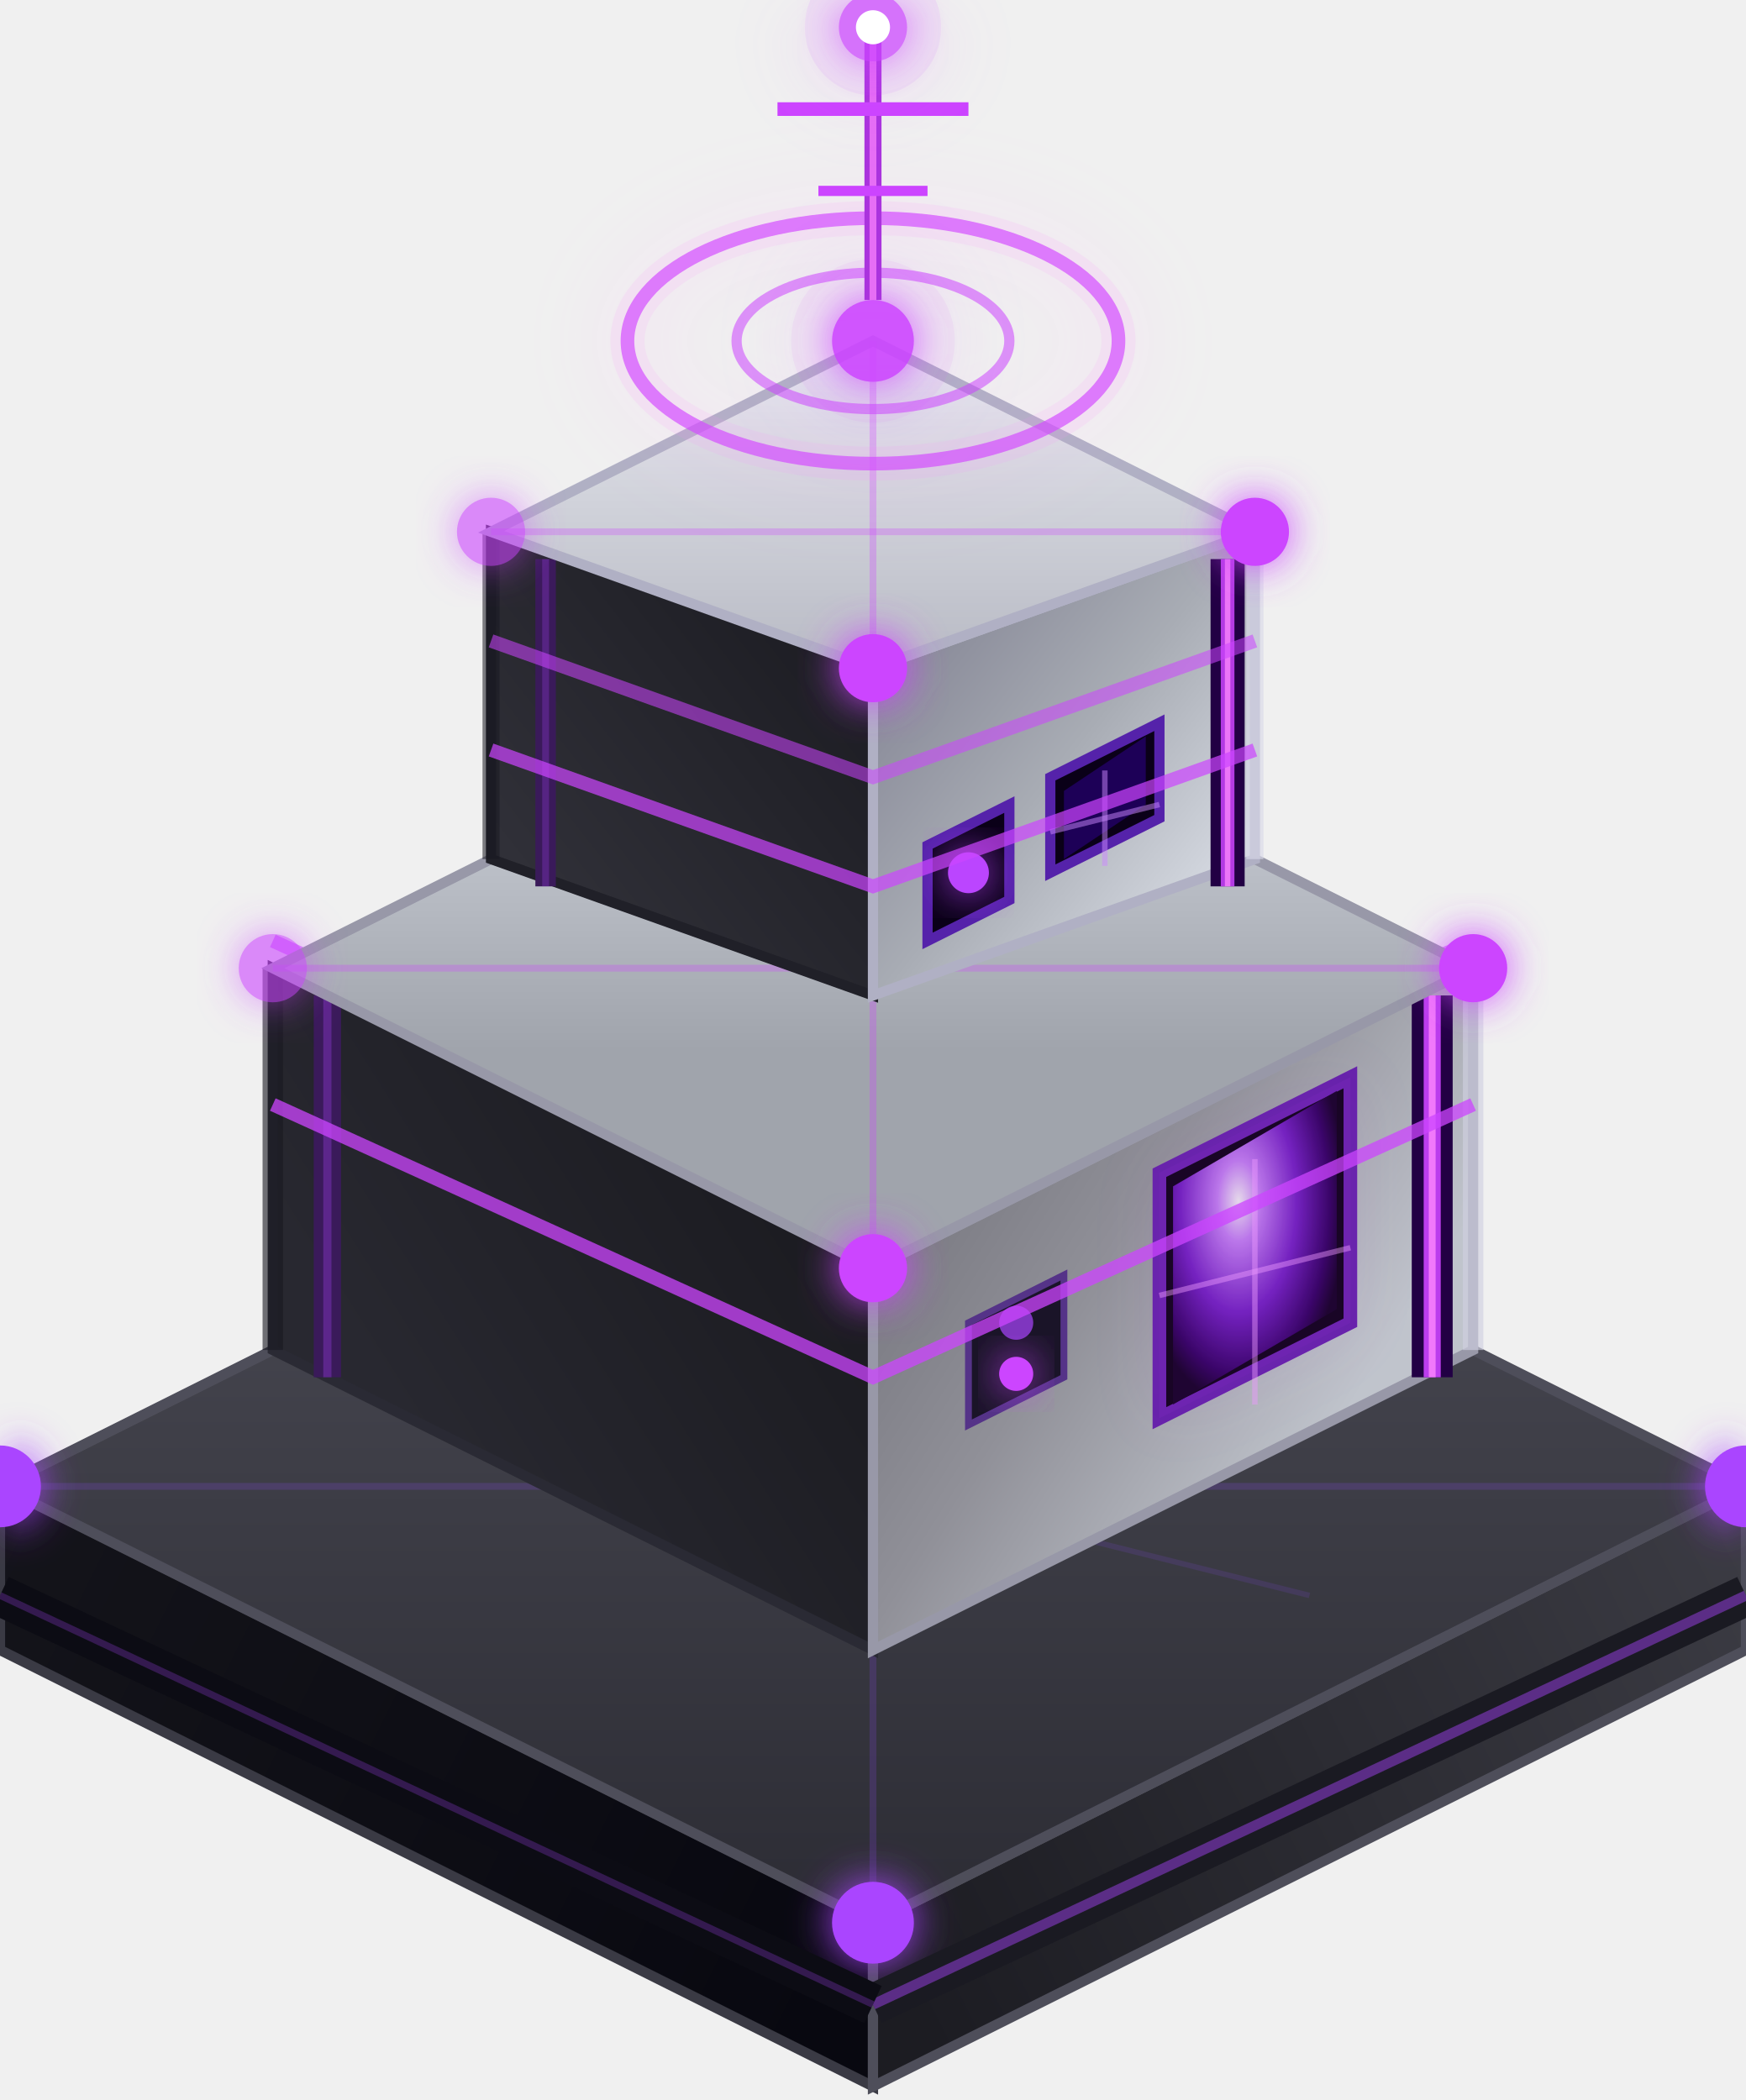
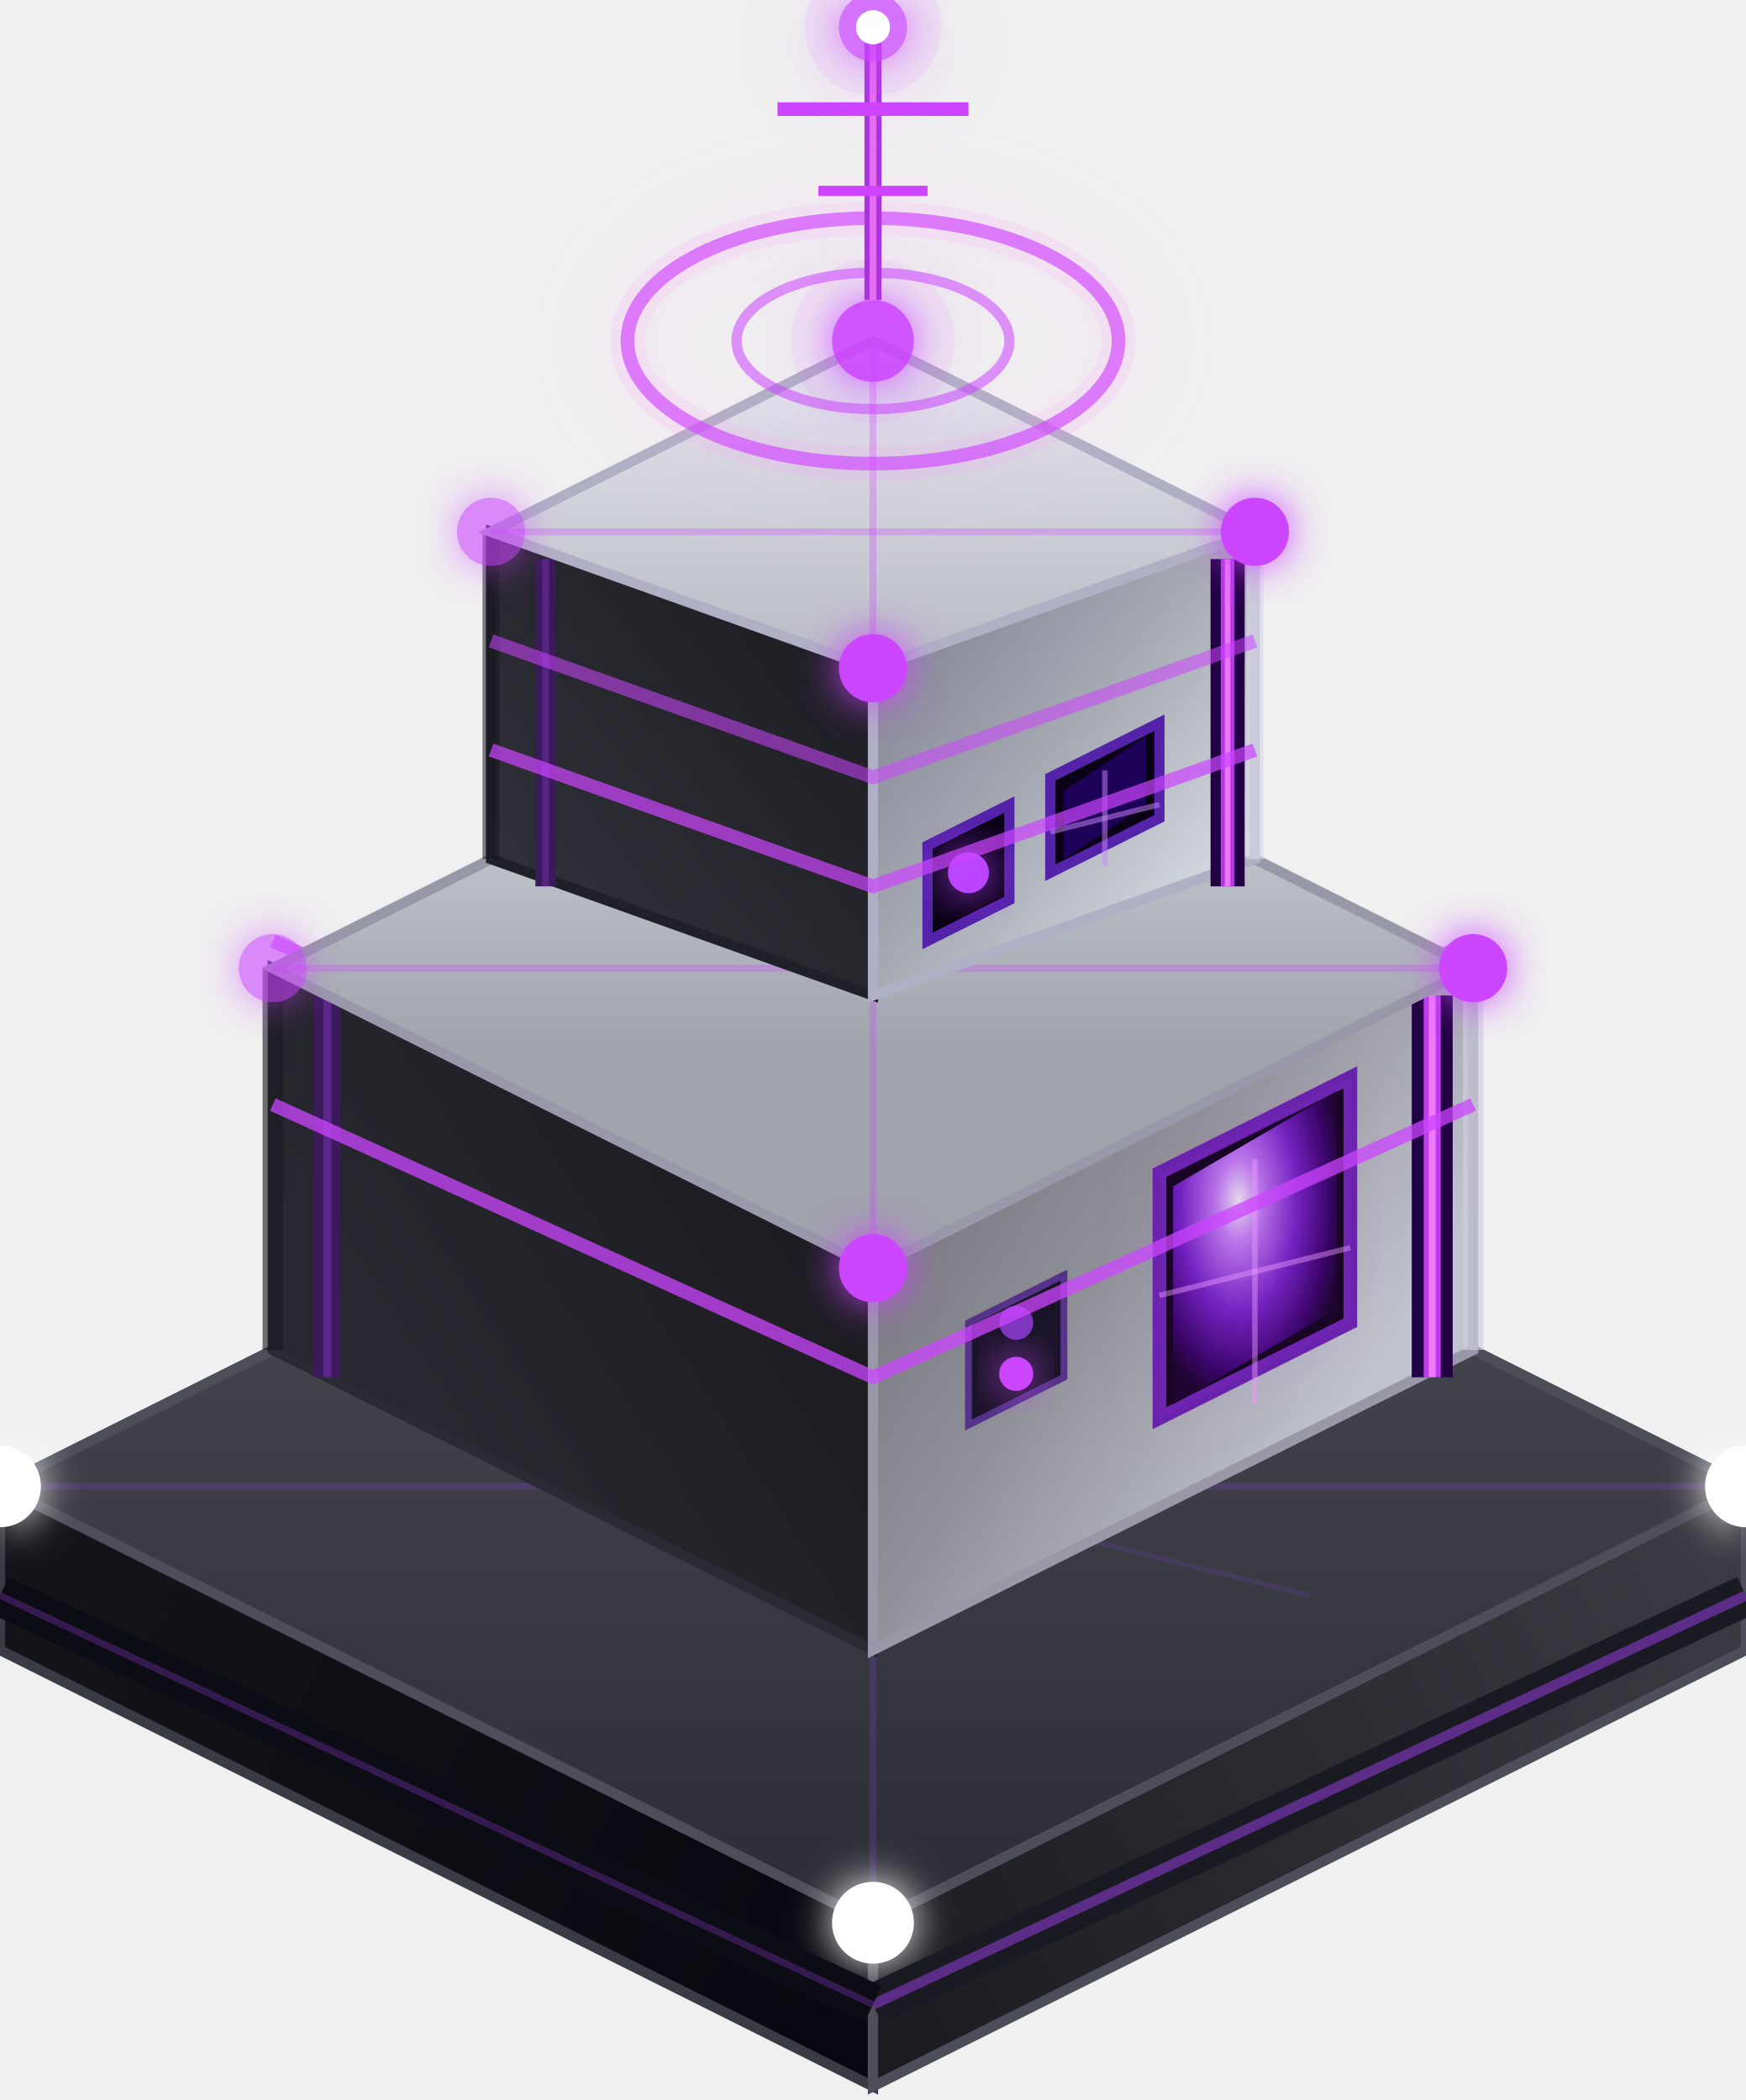
<svg xmlns="http://www.w3.org/2000/svg" viewBox="-128 -178 256 308" width="256" height="308">
  <defs>
    <linearGradient id="fR" gradientUnits="userSpaceOnUse" x1="128" y1="40" x2="0" y2="104">
      <stop offset="0%" stop-color="#3c3c44" />
      <stop offset="100%" stop-color="#1c1c22" />
    </linearGradient>
    <linearGradient id="fL" gradientUnits="userSpaceOnUse" x1="-128" y1="40" x2="0" y2="104">
      <stop offset="0%" stop-color="#14141a" />
      <stop offset="100%" stop-color="#080810" />
    </linearGradient>
    <linearGradient id="fT" gradientUnits="userSpaceOnUse" x1="0" y1="-24" x2="0" y2="104">
      <stop offset="0%" stop-color="#4e4e58" />
      <stop offset="100%" stop-color="#2c2c34" />
    </linearGradient>
    <linearGradient id="lR" gradientUnits="userSpaceOnUse" x1="88" y1="0" x2="0" y2="-56">
      <stop offset="0%" stop-color="#c0c4cc" />
      <stop offset="40%" stop-color="#909098" />
      <stop offset="100%" stop-color="#606068" />
    </linearGradient>
    <linearGradient id="lL" gradientUnits="userSpaceOnUse" x1="-88" y1="0" x2="0" y2="-56">
      <stop offset="0%" stop-color="#282830" />
      <stop offset="100%" stop-color="#141418" />
    </linearGradient>
    <linearGradient id="lT" gradientUnits="userSpaceOnUse" x1="0" y1="-80" x2="0" y2="-24">
      <stop offset="0%" stop-color="#d8dce4" />
      <stop offset="100%" stop-color="#a0a4ac" />
    </linearGradient>
    <linearGradient id="uR" gradientUnits="userSpaceOnUse" x1="56" y1="-56" x2="0" y2="-100">
      <stop offset="0%" stop-color="#d4d8e0" />
      <stop offset="40%" stop-color="#a8acb4" />
      <stop offset="100%" stop-color="#78788a" />
    </linearGradient>
    <linearGradient id="uL" gradientUnits="userSpaceOnUse" x1="-56" y1="-56" x2="0" y2="-100">
      <stop offset="0%" stop-color="#303038" />
      <stop offset="100%" stop-color="#18181e" />
    </linearGradient>
    <linearGradient id="uT" gradientUnits="userSpaceOnUse" x1="0" y1="-128" x2="0" y2="-80">
      <stop offset="0%" stop-color="#e8eaf0" />
      <stop offset="100%" stop-color="#b8bac4" />
    </linearGradient>
    <radialGradient id="reactor" cx="40%" cy="35%" r="65%">
      <stop offset="0%" stop-color="#ffffff" />
      <stop offset="20%" stop-color="#cc88ff" />
      <stop offset="55%" stop-color="#7722cc" />
      <stop offset="85%" stop-color="#330066" />
      <stop offset="100%" stop-color="#110022" />
    </radialGradient>
    <linearGradient id="conduit" gradientUnits="userSpaceOnUse" x1="0" y1="0" x2="0" y2="-130">
      <stop offset="0%" stop-color="#cc44ff" />
      <stop offset="50%" stop-color="#8822cc" />
      <stop offset="100%" stop-color="#441188" />
    </linearGradient>
    <filter id="glow" x="-60%" y="-60%" width="220%" height="220%">
      <feGaussianBlur stdDeviation="3" result="blur" />
      <feMerge>
        <feMergeNode in="blur" />
        <feMergeNode in="SourceGraphic" />
      </feMerge>
    </filter>
    <filter id="coreglow" x="-80%" y="-80%" width="260%" height="260%">
      <feGaussianBlur stdDeviation="5" result="blur" />
      <feMerge>
        <feMergeNode in="blur" />
        <feMergeNode in="SourceGraphic" />
      </feMerge>
    </filter>
    <filter id="softglow" x="-80%" y="-80%" width="260%" height="260%">
      <feGaussianBlur stdDeviation="6" result="blur" />
      <feMerge>
        <feMergeNode in="blur" />
        <feMergeNode in="SourceGraphic" />
      </feMerge>
    </filter>
  </defs>
  <polygon points="-128,64 0,128 0,104 -128,40" fill="url(#fL)" stroke="#3a3a44" stroke-width="1.5" />
  <polygon points="128,64 0,128 0,104 128,40" fill="url(#fR)" stroke="#4e4e5a" stroke-width="1.5" />
  <polygon points="0,-24 128,40 0,104 -128,40" fill="url(#fT)" stroke="#4e4e5a" stroke-width="1.5" />
  <line x1="0" y1="-24" x2="0" y2="104" stroke="#7744cc" stroke-width="1" opacity="0.25" />
  <line x1="-128" y1="40" x2="128" y2="40" stroke="#7744cc" stroke-width="1" opacity="0.25" />
  <line x1="-64" y1="24" x2="64" y2="56" stroke="#7744cc" stroke-width="0.8" opacity="0.18" />
-   <circle cx="128" cy="40" r="6" fill="#aa44ff" filter="url(#glow)" />
-   <circle cx="-128" cy="40" r="6" fill="#aa44ff" filter="url(#glow)" />
-   <circle cx="0" cy="104" r="6" fill="#aa44ff" filter="url(#glow)" />
+   <circle cx="128" cy="40" r="6" fill="#ffffff" filter="url(#glow)" />
+   <circle cx="-128" cy="40" r="6" fill="#ffffff" filter="url(#glow)" />
+   <circle cx="0" cy="104" r="6" fill="#ffffff" filter="url(#glow)" />
  <line x1="128" y1="56" x2="0" y2="116" stroke="#1a1a22" stroke-width="6" />
  <line x1="128" y1="56" x2="0" y2="116" stroke="#aa44ff" stroke-width="1.5" opacity="0.45" />
  <line x1="-128" y1="56" x2="0" y2="116" stroke="#0c0c14" stroke-width="6" />
  <line x1="-128" y1="56" x2="0" y2="116" stroke="#aa44ff" stroke-width="1" opacity="0.25" />
  <polygon points="-88,20 0,64 0,8 -88,-36" fill="url(#lL)" stroke="#2a2a34" stroke-width="1.5" />
  <line x1="-88" y1="20" x2="-88" y2="-36" stroke="#181820" stroke-width="3" opacity="0.6" />
  <line x1="-80" y1="24" x2="-80" y2="-32" stroke="#3a1a5a" stroke-width="4" />
  <line x1="-80" y1="24" x2="-80" y2="-32" stroke="#aa44ff" stroke-width="1.2" opacity="0.3" />
  <polygon points="88,20 0,64 0,8 88,-36" fill="url(#lR)" stroke="#9898a8" stroke-width="1.5" />
  <line x1="88" y1="20" x2="88" y2="-36" stroke="#d0d0e0" stroke-width="3" opacity="0.65" />
  <polygon points="70,16 42,30 42,-6 70,-20" fill="#0a0014" stroke="#6622aa" stroke-width="2" />
  <polygon points="68,14 44,28 44,-4 68,-18" fill="url(#reactor)" opacity="0.9" />
  <polygon points="70,16 42,30 42,-6 70,-20" fill="#cc44ff" opacity="0.08" filter="url(#coreglow)" />
  <line x1="56" y1="28" x2="56" y2="-8" stroke="#ee99ff" stroke-width="0.8" opacity="0.45" />
  <line x1="70" y1="5" x2="42" y2="12" stroke="#ee99ff" stroke-width="0.8" opacity="0.45" />
  <polygon points="28,24 14,31 14,16 28,9" fill="#1a1428" stroke="#553388" stroke-width="1" />
  <circle cx="21" cy="23.5" r="2.5" fill="#cc44ff" filter="url(#glow)" />
  <circle cx="21" cy="16" r="2.5" fill="#aa44ff" opacity="0.7" />
  <line x1="82" y1="24" x2="82" y2="-32" stroke="#220044" stroke-width="6" />
  <line x1="82" y1="24" x2="82" y2="-32" stroke="#cc44ff" stroke-width="2.5" opacity="0.9" />
  <line x1="82" y1="24" x2="82" y2="-32" stroke="#ff88ff" stroke-width="1" opacity="0.8" />
  <line x1="82" y1="24" x2="82" y2="-32" stroke="#cc44ff" stroke-width="8" opacity="0.15" filter="url(#coreglow)" />
  <polyline points="88,-16 0,24 -88,-16" stroke="#cc44ff" stroke-width="2" fill="none" opacity="0.75" />
  <polyline points="88,-40 0,0  -88,-40" stroke="#cc44ff" stroke-width="2" fill="none" opacity="0.6" />
  <polygon points="0,-80 88,-36 0,8 -88,-36" fill="url(#lT)" stroke="#9898a8" stroke-width="1.5" />
  <line x1="0" y1="-80" x2="0" y2="8" stroke="#cc44ff" stroke-width="1" opacity="0.3" />
  <line x1="-88" y1="-36" x2="88" y2="-36" stroke="#cc44ff" stroke-width="1" opacity="0.3" />
  <circle cx="88" cy="-36" r="5" fill="#cc44ff" filter="url(#glow)" />
  <circle cx="-88" cy="-36" r="5" fill="#cc44ff" filter="url(#glow)" opacity="0.6" />
  <circle cx="0" cy="8" r="5" fill="#cc44ff" filter="url(#glow)" />
  <polygon points="-56,-52 0,-32 0,-80 -56,-100" fill="url(#uL)" stroke="#202028" stroke-width="1.5" />
  <line x1="-56" y1="-52" x2="-56" y2="-100" stroke="#181820" stroke-width="2.5" opacity="0.55" />
  <line x1="-48" y1="-48" x2="-48" y2="-96" stroke="#3a1a5a" stroke-width="3" />
  <line x1="-48" y1="-48" x2="-48" y2="-96" stroke="#aa44ff" stroke-width="1" opacity="0.25" />
  <polygon points="56,-52 0,-32 0,-80 56,-100" fill="url(#uR)" stroke="#b0b0c4" stroke-width="1.5" />
  <line x1="56" y1="-52" x2="56" y2="-100" stroke="#d8d8e8" stroke-width="2.5" opacity="0.65" />
  <line x1="52" y1="-48" x2="52" y2="-96" stroke="#220044" stroke-width="5" />
  <line x1="52" y1="-48" x2="52" y2="-96" stroke="#cc44ff" stroke-width="2" opacity="0.85" />
  <line x1="52" y1="-48" x2="52" y2="-96" stroke="#ff88ff" stroke-width="0.8" opacity="0.75" />
  <line x1="52" y1="-48" x2="52" y2="-96" stroke="#cc44ff" stroke-width="7" opacity="0.12" filter="url(#coreglow)" />
  <polygon points="42,-58 26,-50 26,-64 42,-72" fill="#0a0018" stroke="#5522aa" stroke-width="1.5" />
  <polygon points="40,-60 28,-52 28,-62 40,-70" fill="#220066" opacity="0.8" />
  <line x1="34" y1="-51" x2="34" y2="-65" stroke="#cc88ff" stroke-width="0.8" opacity="0.5" />
  <line x1="42" y1="-60" x2="26" y2="-56" stroke="#cc88ff" stroke-width="0.8" opacity="0.5" />
  <polygon points="20,-46 8,-40 8,-54 20,-60" fill="#0a0018" stroke="#5522aa" stroke-width="1.5" />
  <circle cx="14" cy="-50" r="3" fill="#bb44ff" filter="url(#glow)" />
  <polyline points="56,-68 0,-48 -56,-68" stroke="#cc44ff" stroke-width="2" fill="none" opacity="0.7" />
  <polyline points="56,-84 0,-64 -56,-84" stroke="#cc44ff" stroke-width="2" fill="none" opacity="0.55" />
  <polygon points="0,-128 56,-100 0,-80 -56,-100" fill="url(#uT)" stroke="#b0b0c4" stroke-width="1.5" />
  <line x1="0" y1="-128" x2="0" y2="-80" stroke="#cc44ff" stroke-width="1" opacity="0.3" />
  <line x1="-56" y1="-100" x2="56" y2="-100" stroke="#cc44ff" stroke-width="1" opacity="0.3" />
  <circle cx="56" cy="-100" r="5" fill="#cc44ff" filter="url(#glow)" />
  <circle cx="-56" cy="-100" r="5" fill="#cc44ff" filter="url(#glow)" opacity="0.6" />
  <circle cx="0" cy="-80" r="5" fill="#cc44ff" filter="url(#glow)" />
  <ellipse cx="0" cy="-128" rx="36" ry="18" fill="none" stroke="#cc44ff" stroke-width="2" opacity="0.7" />
  <ellipse cx="0" cy="-128" rx="36" ry="18" fill="none" stroke="#ff88ff" stroke-width="5" opacity="0.15" filter="url(#softglow)" />
  <ellipse cx="0" cy="-128" rx="20" ry="10" fill="none" stroke="#cc44ff" stroke-width="1.5" opacity="0.55" />
  <circle cx="0" cy="-128" r="6" fill="#cc44ff" opacity="0.9" filter="url(#glow)" />
  <circle cx="0" cy="-128" r="12" fill="#cc44ff" opacity="0.1" filter="url(#softglow)" />
  <line x1="0" y1="-134" x2="0" y2="-174" stroke="#aa33dd" stroke-width="2.5" />
  <line x1="0" y1="-134" x2="0" y2="-174" stroke="#ff88ff" stroke-width="1" opacity="0.7" />
  <line x1="-14" y1="-162" x2="14" y2="-162" stroke="#cc44ff" stroke-width="2" />
  <line x1="-8" y1="-150" x2="8" y2="-150" stroke="#cc44ff" stroke-width="1.5" />
  <circle cx="0" cy="-174" r="10" fill="#cc44ff" opacity="0.12" filter="url(#softglow)" />
  <circle cx="0" cy="-174" r="5" fill="#cc44ff" opacity="0.7" filter="url(#glow)" />
  <circle cx="0" cy="-174" r="2.5" fill="#ffffff" />
</svg>
